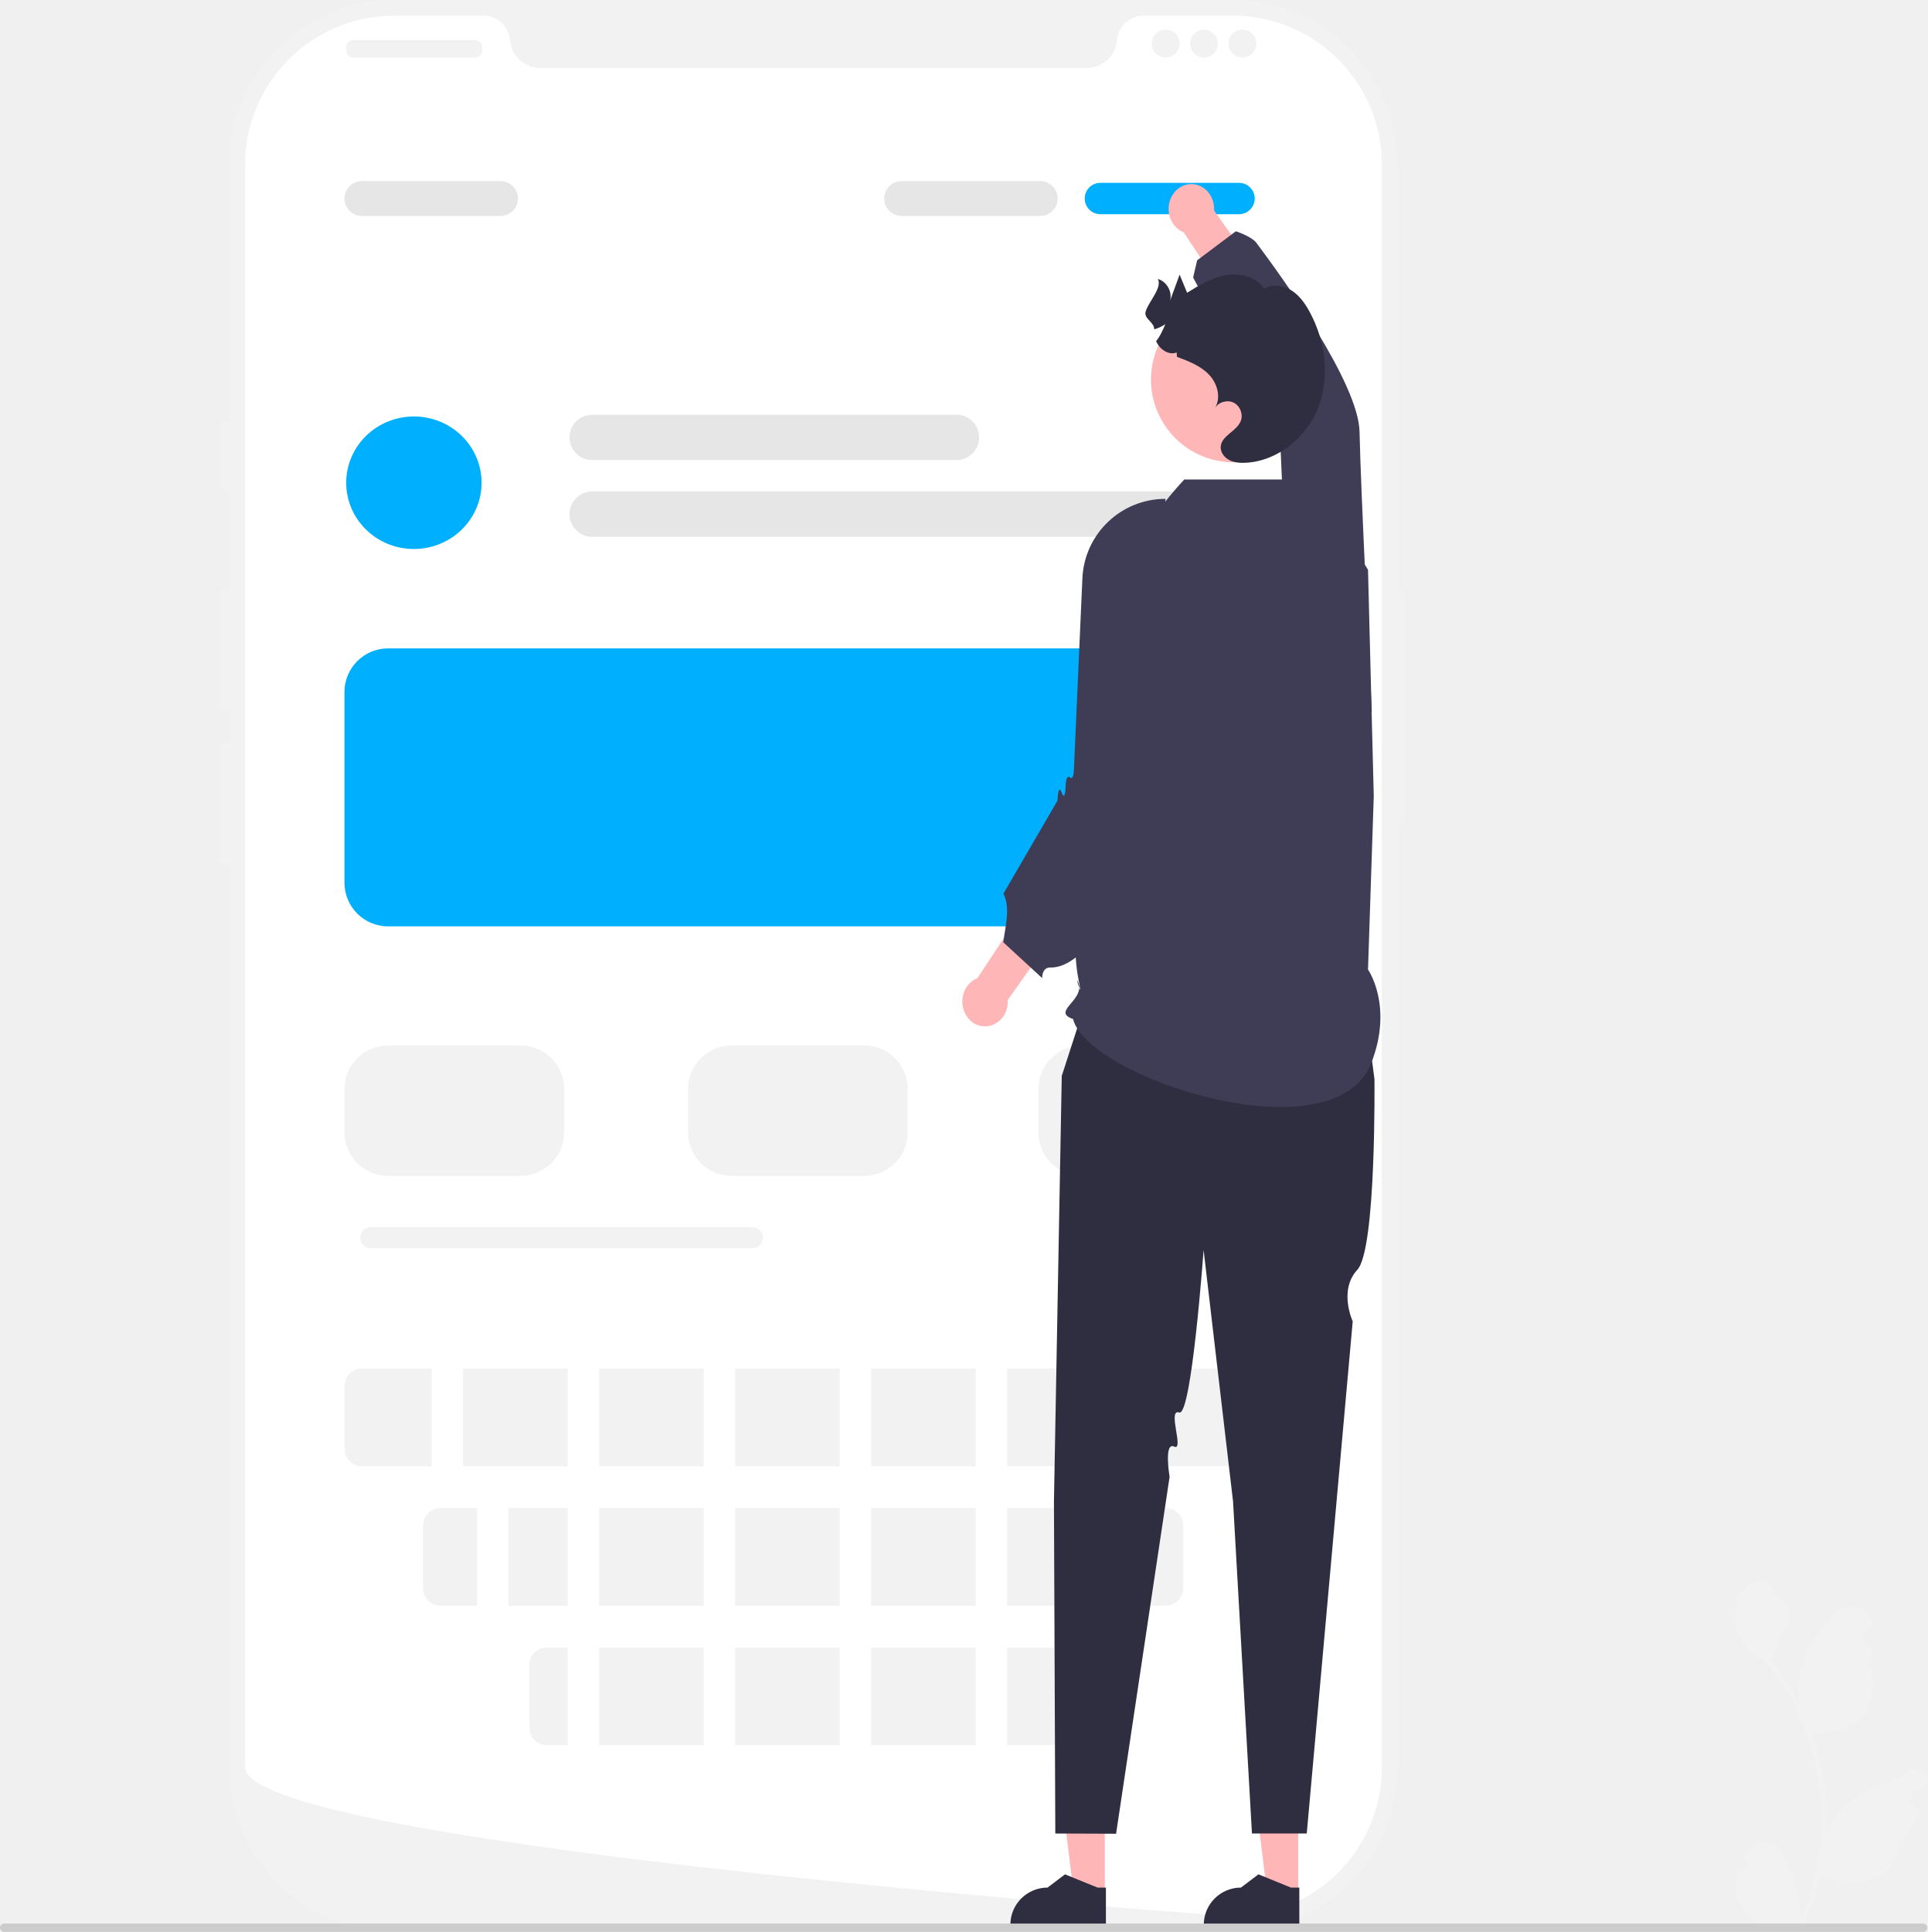
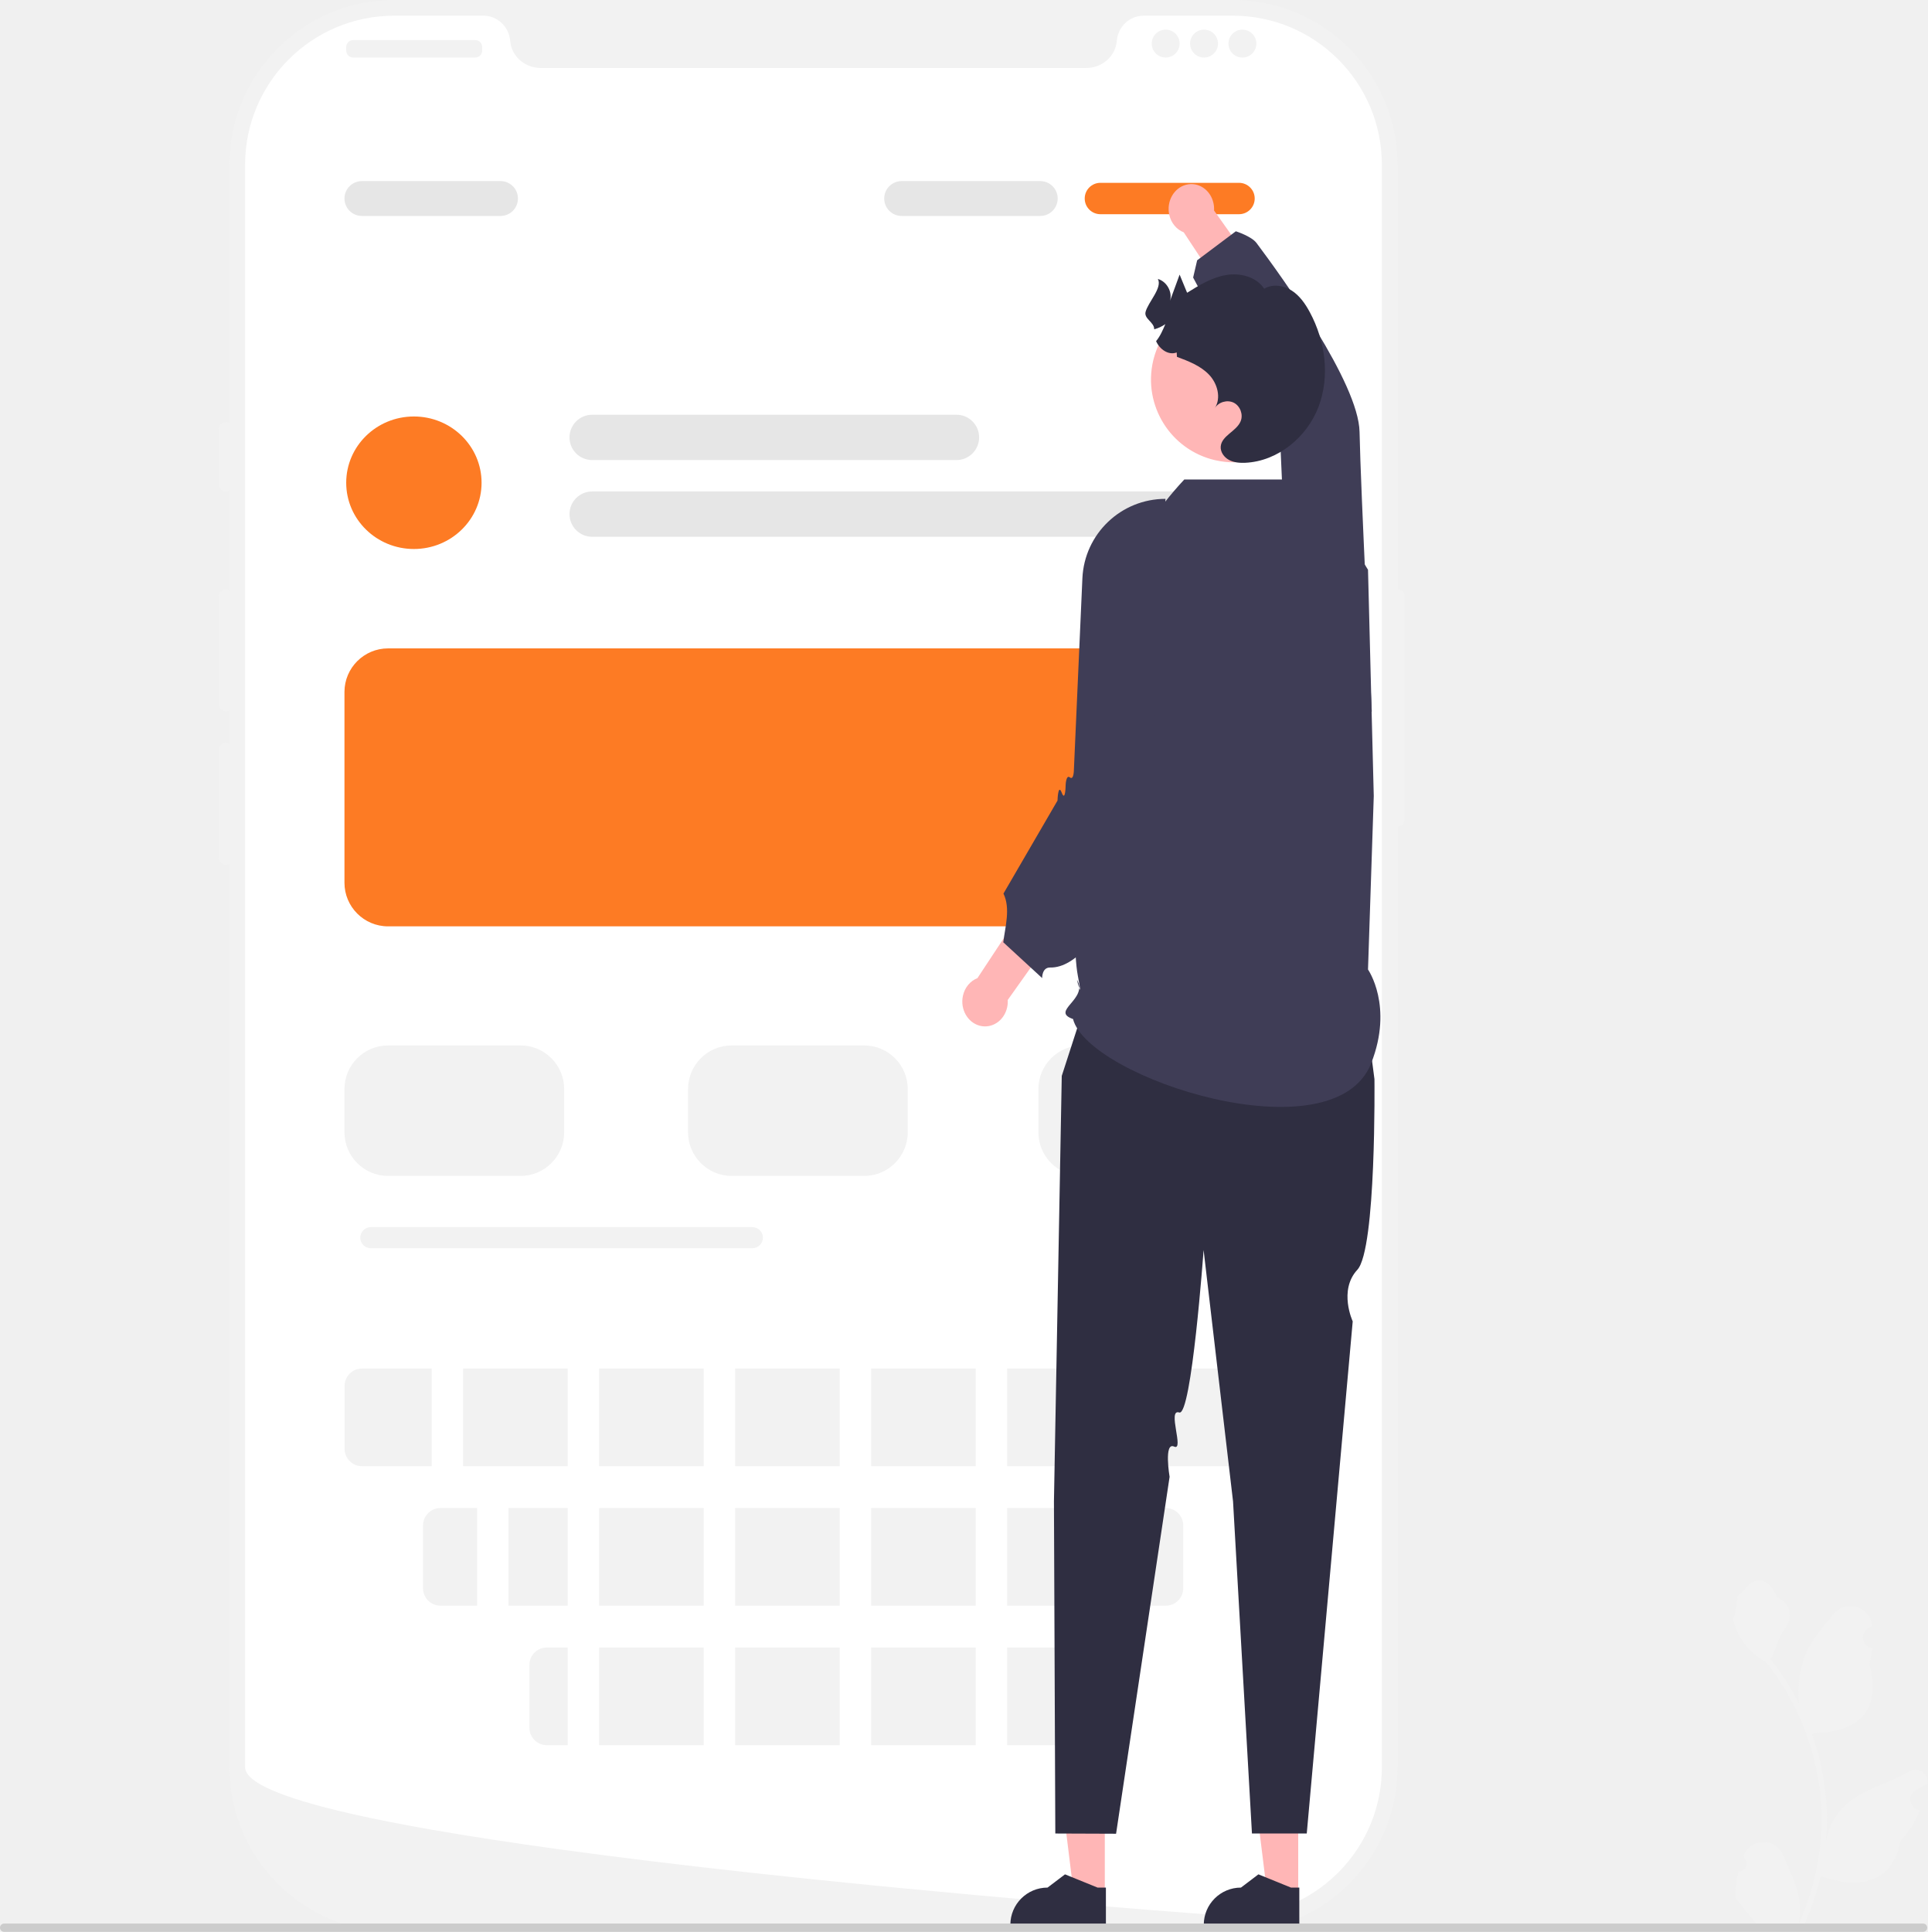
<svg xmlns="http://www.w3.org/2000/svg" width="552.81" height="554" viewBox="0 0 552.81 554">
  <path d="M353.506,554H113.057c-26.068,0-47.276-21.208-47.276-47.276V47.276C65.782,21.208,86.99,0,113.057,0h240.449c26.067,0,47.275,21.208,47.275,47.276V506.724c0,26.068-21.208,47.276-47.275,47.276Z" fill="#f2f2f2" />
  <path d="M400.782,169c-1.103,0-2,.897-2,2v64c0,1.103,.897,2,2,2s2-.897,2-2v-64c0-1.103-.897-2-2-2Z" fill="#f2f2f2" />
  <path d="M396.282,47.276V506.716c0,22.69-17.66,41.25-39.99,42.69h-.01c-.33,.02-.66,.04-1,.05-.59,.03-1.18,.04-1.78,.04,0,0-2.2-.16-6.22-.46-4.06-.3-9.97-.75-17.34-1.34-2.21-.17-4.54-.36-7-.56-4.9-.4-10.28-.84-16.05-1.34-2.3-.19-4.68-.4-7.11-.61-12.42-1.07-26.33-2.32-41-3.74-2.48-.23-4.98-.47-7.5-.72-.66-.07-1.33-.13-2-.2-10.46-1.03-21.21-2.14-32-3.32-.67-.07-1.34-.14-2-.21-18.59-2.05-37.25-4.28-54.71-6.68-13.43-1.84-26.15-3.78-37.57-5.79-3.72-.66-7.3-1.32-10.72-1.99-.67-.13-1.34-.26-2-.4-24.17-4.84-40-10.06-40-15.42V47.276c0-23.63,19.15-42.78,42.78-42.78h25.54c4.08,0,7.36,3.18,7.71,7.25,.03,.27,.06,.54,.11,.81,.74,4.09,4.49,6.94,8.65,6.94h156.42c4.16,0,7.91-2.85,8.65-6.94,.05-.27,.08-.54,.11-.81,.35-4.07,3.63-7.25,7.71-7.25h25.54c23.63,0,42.78,19.15,42.78,42.78Z" fill="#fff" />
  <path d="M64.782,121c-1.103,0-2,.897-2,2v16c0,1.103,.897,2,2,2s2-.897,2-2v-16c0-1.103-.897-2-2-2Z" fill="#f2f2f2" />
  <path d="M64.782,169c-1.103,0-2,.897-2,2v31c0,1.103,.897,2,2,2s2-.897,2-2v-31c0-1.103-.897-2-2-2Z" fill="#f2f2f2" />
  <path d="M64.782,213c-1.103,0-2,.897-2,2v31c0,1.103,.897,2,2,2s2-.897,2-2v-31c0-1.103-.897-2-2-2Z" fill="#f2f2f2" />
  <rect x="99.282" y="11.5" width="39" height="5" rx="2" ry="2" fill="#f2f2f2" />
  <circle cx="334.282" cy="12.5" r="4" fill="#f2f2f2" />
  <circle cx="345.282" cy="12.5" r="4" fill="#f2f2f2" />
  <circle cx="356.282" cy="12.5" r="4" fill="#f2f2f2" />
-   <ellipse cx="118.691" cy="138.425" rx="19.409" ry="19" fill="#00b0ff" />
+   <ellipse cx="118.691" cy="138.425" rx="19.409" ry="19" fill="#fd7b24" />
  <path d="M274.284,131.925h-104.471c-3.584,0-6.5-2.916-6.5-6.5s2.916-6.5,6.5-6.5h104.471c3.584,0,6.5,2.916,6.5,6.5s-2.916,6.5-6.5,6.5Z" fill="#e6e6e6" />
  <path d="M106.337,351.878c-1.667,0-3.024,1.356-3.024,3.023,0,1.668,1.356,3.024,3.024,3.024h109.422c1.667,0,3.024-1.356,3.024-3.024,0-1.667-1.357-3.023-3.024-3.023H106.337Z" fill="#f2f2f2" />
  <path d="M355.813,153.925H169.813c-3.584,0-6.5-2.916-6.5-6.5s2.916-6.5,6.5-6.5h186c3.584,0,6.5,2.916,6.5,6.5s-2.916,6.5-6.5,6.5Z" fill="#e6e6e6" />
  <path d="M143.532,61.925h-39.75c-2.757,0-5-2.243-5-5s2.243-5,5-5h39.75c2.757,0,5,2.243,5,5s-2.243,5-5,5Z" fill="#e6e6e6" />
-   <rect x="311.063" y="52.425" width="48.75" height="9" rx="4.5" ry="4.5" fill="#00b0ff" />
+   <rect x="311.063" y="52.425" width="48.75" height="9" rx="4.5" ry="4.5" fill="#fd7b24" />
  <path d="M298.313,61.925h-39.75c-2.757,0-5-2.243-5-5s2.243-5,5-5h39.75c2.757,0,5,2.243,5,5s-2.243,5-5,5Z" fill="#e6e6e6" />
  <path d="M149.282,337.193h-38c-6.893,0-12.5-5.607-12.5-12.5v-12.416c0-6.893,5.607-12.5,12.5-12.5h38c6.893,0,12.5,5.607,12.5,12.5v12.416c0,6.893-5.607,12.5-12.5,12.5Z" fill="#f2f2f2" />
-   <path d="M349.813,265.632H111.282c-6.893,0-12.5-5.607-12.5-12.5v-54.707c0-6.893,5.607-12.5,12.5-12.5h238.532c6.893,0,12.5,5.607,12.5,12.5v54.707c0,6.893-5.607,12.5-12.5,12.5Z" fill="#00b0ff" />
+   <path d="M349.813,265.632H111.282c-6.893,0-12.5-5.607-12.5-12.5v-54.707c0-6.893,5.607-12.5,12.5-12.5h238.532c6.893,0,12.5,5.607,12.5,12.5v54.707c0,6.893-5.607,12.5-12.5,12.5Z" fill="#fd7b24" />
  <path d="M348.282,337.193h-38c-6.893,0-12.5-5.607-12.5-12.5v-12.416c0-6.893,5.607-12.5,12.5-12.5h38c6.893,0,12.5,5.607,12.5,12.5v12.416c0,6.893-5.607,12.5-12.5,12.5Z" fill="#f2f2f2" />
  <path d="M247.813,337.193h-38c-6.893,0-12.5-5.607-12.5-12.5v-12.416c0-6.893,5.607-12.5,12.5-12.5h38c6.893,0,12.5,5.607,12.5,12.5v12.416c0,6.893-5.607,12.5-12.5,12.5Z" fill="#f2f2f2" />
  <g>
    <rect x="132.813" y="392.425" width="30" height="28" fill="#f2f2f2" />
    <rect x="145.813" y="432.425" width="17" height="28" fill="#f2f2f2" />
    <rect x="171.813" y="432.425" width="30" height="28" fill="#f2f2f2" />
    <rect x="171.813" y="472.425" width="30" height="28" fill="#f2f2f2" />
    <rect x="210.813" y="432.425" width="30" height="28" fill="#f2f2f2" />
    <rect x="171.813" y="392.425" width="30" height="28" fill="#f2f2f2" />
    <rect x="210.813" y="392.425" width="30" height="28" fill="#f2f2f2" />
    <rect x="288.813" y="392.425" width="30" height="28" fill="#f2f2f2" />
    <rect x="210.813" y="472.425" width="30" height="28" fill="#f2f2f2" />
    <rect x="249.813" y="392.425" width="30" height="28" fill="#f2f2f2" />
    <path d="M334.313,432.425h-19.5v28h19.5c2.761,0,5-2.239,5-5v-18c0-2.761-2.239-5-5-5Z" fill="#f2f2f2" />
    <path d="M162.813,472.425h-6c-2.761,0-5,2.239-5,5v18c0,2.761,2.239,5,5,5h6v-28Z" fill="#f2f2f2" />
    <rect x="249.813" y="472.425" width="30" height="28" fill="#f2f2f2" />
    <path d="M356.813,392.425h-29v28h29c2.761,0,5-2.239,5-5v-18c0-2.761-2.239-5-5-5Z" fill="#f2f2f2" />
    <path d="M305.813,472.848c-.613-.268-1.288-.422-2-.422h-15v28h15c.712,0,1.387-.154,2-.422v-27.156Z" fill="#f2f2f2" />
    <rect x="249.813" y="432.425" width="30" height="28" fill="#f2f2f2" />
    <rect x="288.813" y="432.425" width="17" height="28" fill="#f2f2f2" />
    <path d="M136.813,432.425h-10.5c-2.761,0-5,2.239-5,5v18c0,2.761,2.239,5,5,5h10.5v-28Z" fill="#f2f2f2" />
    <path d="M123.813,392.425h-20c-2.761,0-5,2.239-5,5v18c0,2.761,2.239,5,5,5h20v-28Z" fill="#f2f2f2" />
  </g>
  <g>
    <g>
      <polygon points="316.825 542.98 307.916 542.979 303.678 508.615 316.827 508.616 316.825 542.98" fill="#ffb6b6" />
      <path d="M317.139,552.274l-27.397-.001v-.346c0-5.889,4.774-10.663,10.664-10.663h.001l5.004-3.797,9.337,3.797,2.392,0-0,11.01Z" fill="#2f2e41" />
    </g>
    <g>
      <polygon points="372.291 542.98 363.381 542.979 359.143 508.615 372.292 508.616 372.291 542.98" fill="#ffb6b6" />
      <path d="M372.604,552.274l-27.397-.001v-.346c0-5.889,4.774-10.663,10.664-10.663h.001l5.004-3.797,9.337,3.797,2.392,0-0,11.01Z" fill="#2f2e41" />
    </g>
    <path d="M390.285,279.824h-76.516l-9.288,28.694-2.242,122.024,.393,95.216,17.426,.065,15.346-102.349s-1.707-10.067,1.3-8.668-2.075-10.953,1.466-9.777,6.986-46.592,6.986-46.592l8.444,72.105,5.423,95.216h15.715l13.18-146.86s-4.139-8.889,1.327-14.791,4.906-54.665,4.906-54.665l-3.865-29.618Z" fill="#2f2e41" />
    <path d="M392.302,278.012s7.336,10.449,.936,26.818c-10.637,27.204-81.206,4.323-85.526-12.624-6.639-2.292,4.428-5.643,1.171-11.202-.199-.339,1.829,7.202,.222-1.142-2.58-13.394,1.849-54.541,1.849-54.541l1.462-24.419c1.417-23.653,11.033-46.073,27.195-63.401l0-0h36.744l15.948,25.884,1.652,64.875-1.652,49.753Z" fill="#3f3d56" />
    <g>
      <path d="M280.3,280.48l11.393-17.272,9.936,5.737-12.64,17.793c.04,.687-.009,1.391-.162,2.095-.829,3.831-4.342,6.201-7.847,5.295-3.505-.906-5.674-4.746-4.844-8.577,.529-2.443,2.151-4.287,4.165-5.071Z" fill="#ffb6b6" />
      <path d="M334.227,143.046h-0c-12.763,0-23.265,10.046-23.83,22.796l-2.438,54.929s-.018,3.05-1.147,2.147c-1.129-.903-1.224,2.292-1.224,2.292,0,0-.051,4.886-1.116,2.089-1.065-2.797-1.209,2.264-1.209,2.264l-15.501,26.671c2.083,4.307,.464,9.633-.051,13.97h0l11.146,10.259s-.097-3.08,2.305-3.028c14.728,.318,29.807-39.464,29.554-54.178-.289-16.789,3.512-80.212,3.512-80.212Z" fill="#3f3d56" />
    </g>
    <g>
      <path d="M339.463,66.624l11.393,17.272,9.936-5.737-12.64-17.793c.04-.687-.009-1.391-.162-2.095-.829-3.831-4.342-6.201-7.847-5.295-3.505,.906-5.674,4.746-4.844,8.577,.529,2.443,2.151,4.287,4.165,5.071Z" fill="#ffb6b6" />
      <path d="M393.39,204.058h-0c-12.763,0-23.265-10.046-23.83-22.796l-2.438-54.929s-.018-3.05-1.147-2.147c-1.129,.903-1.224-2.292-1.224-2.292,0,0-.051-4.886-1.116-2.089-1.065,2.797-1.209-2.264-1.209-2.264l-20.27-37.951,1.151-4.95,11.093-8.32s4.483,1.427,5.924,3.349c7.274,9.697,29.284,40.166,29.554,54.178,.323,16.789,3.512,80.212,3.512,80.212Z" fill="#3f3d56" />
    </g>
    <path d="M348.405,131.948c.543,.125,1.087,.234,1.63,.318,1.689,.276,3.378,.359,5.025,.259,4.999-.259,9.715-2.107,13.527-5.15,4.03-3.21,7.039-7.75,8.302-13.151,2.968-12.75-4.966-25.507-17.716-28.475-12.566-2.934-25.131,4.724-28.342,17.147-.05,.192-.1,.376-.142,.569-2.968,12.758,4.958,25.507,17.716,28.484Z" fill="#ffb6b6" />
    <path d="M378.121,116.626c-3.309,8.736-11.685,15.66-21.021,16.076-1.59,.065-3.245-.055-4.65-.814-1.414-.749-2.505-2.256-2.385-3.846,.25-3.134,4.511-4.336,5.713-7.247,.795-1.923-.12-4.391-1.987-5.325-1.867-.924-4.391-.185-5.454,1.618,1.941-2.958,.804-7.127-1.645-9.669-2.44-2.551-5.87-3.855-9.18-5.094l-.074-1.257c-2.339,.897-4.89-.906-5.907-3.245,1.183-1.433,1.932-3.171,2.653-4.881-.971,.684-2.052,1.183-3.199,1.488,.065-2.034-2.986-3.004-2.468-5.001,.721-2.773,4.89-6.924,3.522-9.438,2.551,.721,4.215,3.698,3.494,6.249,.915-2.496,1.83-4.992,2.746-7.497,.712,1.738,1.424,3.476,2.145,5.205,3.485-2.172,7.09-4.382,11.139-5.075,4.049-.703,8.708,.481,10.973,3.92,2.357-1.433,5.519-.989,7.848,.499,2.33,1.488,3.957,3.846,5.26,6.286,4.419,8.227,5.787,18.322,2.477,27.049Z" fill="#2f2e41" />
  </g>
  <g>
    <path d="M498.551,536.626c2.066,.129,3.208-2.437,1.645-3.933l-.155-.618c.02-.05,.041-.099,.062-.148,2.089-4.982,9.17-4.947,11.241,.042,1.839,4.428,4.179,8.864,4.756,13.546,.258,2.067,.142,4.172-.316,6.2,4.308-9.411,6.575-19.687,6.575-30.021,0-2.597-.142-5.193-.433-7.783-.239-2.119-.568-4.224-.995-6.31-2.306-11.277-7.299-22.018-14.5-30.99-3.462-1.892-6.349-4.851-8.093-8.397-.626-1.279-1.117-2.655-1.35-4.056,.394,.052,1.486-5.949,1.188-6.317,.549-.833,1.532-1.247,2.131-2.06,2.982-4.043,7.091-3.337,9.236,2.157,4.582,2.313,4.627,6.148,1.815,9.837-1.789,2.347-2.035,5.522-3.604,8.035,.162,.207,.329,.407,.491,.614,2.961,3.798,5.522,7.88,7.681,12.169-.61-4.766,.291-10.508,1.826-14.21,1.748-4.217,5.025-7.769,7.91-11.415,3.466-4.379,10.573-2.468,11.184,3.083,.006,.054,.012,.107,.017,.161-.429,.242-.848,.499-1.259,.77-2.339,1.547-1.531,5.174,1.241,5.602l.063,.01c-.155,1.544-.42,3.074-.807,4.579,3.702,14.316-4.29,19.53-15.701,19.764-.252,.129-.497,.258-.749,.381,1.156,3.255,2.08,6.594,2.764,9.979,.614,2.99,1.04,6.013,1.279,9.049,.297,3.83,.271,7.68-.052,11.503l.019-.136c.82-4.211,3.107-8.145,6.427-10.87,4.946-4.063,11.933-5.559,17.268-8.824,2.568-1.572,5.859,.459,5.411,3.437l-.022,.143c-.794,.323-1.569,.698-2.319,1.117-.429,.242-.848,.499-1.259,.77-2.339,1.547-1.531,5.174,1.241,5.602l.063,.01c.045,.006,.084,.013,.129,.019-1.363,3.236-3.262,6.239-5.639,8.829-2.315,12.497-12.256,13.683-22.89,10.044h-.006c-1.163,5.064-2.861,10.011-5.044,14.726h-18.02c-.065-.2-.123-.407-.181-.607,1.666,.103,3.346,.006,4.986-.297-1.337-1.641-2.674-3.294-4.011-4.935-.032-.032-.058-.065-.084-.097-.678-.84-1.363-1.673-2.041-2.512l-0-.001c-.042-2.578,.267-5.147,.879-7.64l.001-0Z" fill="#f2f2f2" />
    <path d="M0,552.769c0,.66,.53,1.19,1.19,1.19H551.48c.66,0,1.19-.53,1.19-1.19,0-.66-.53-1.19-1.19-1.19H1.19c-.66,0-1.19,.53-1.19,1.19Z" fill="#ccc" />
  </g>
</svg>
